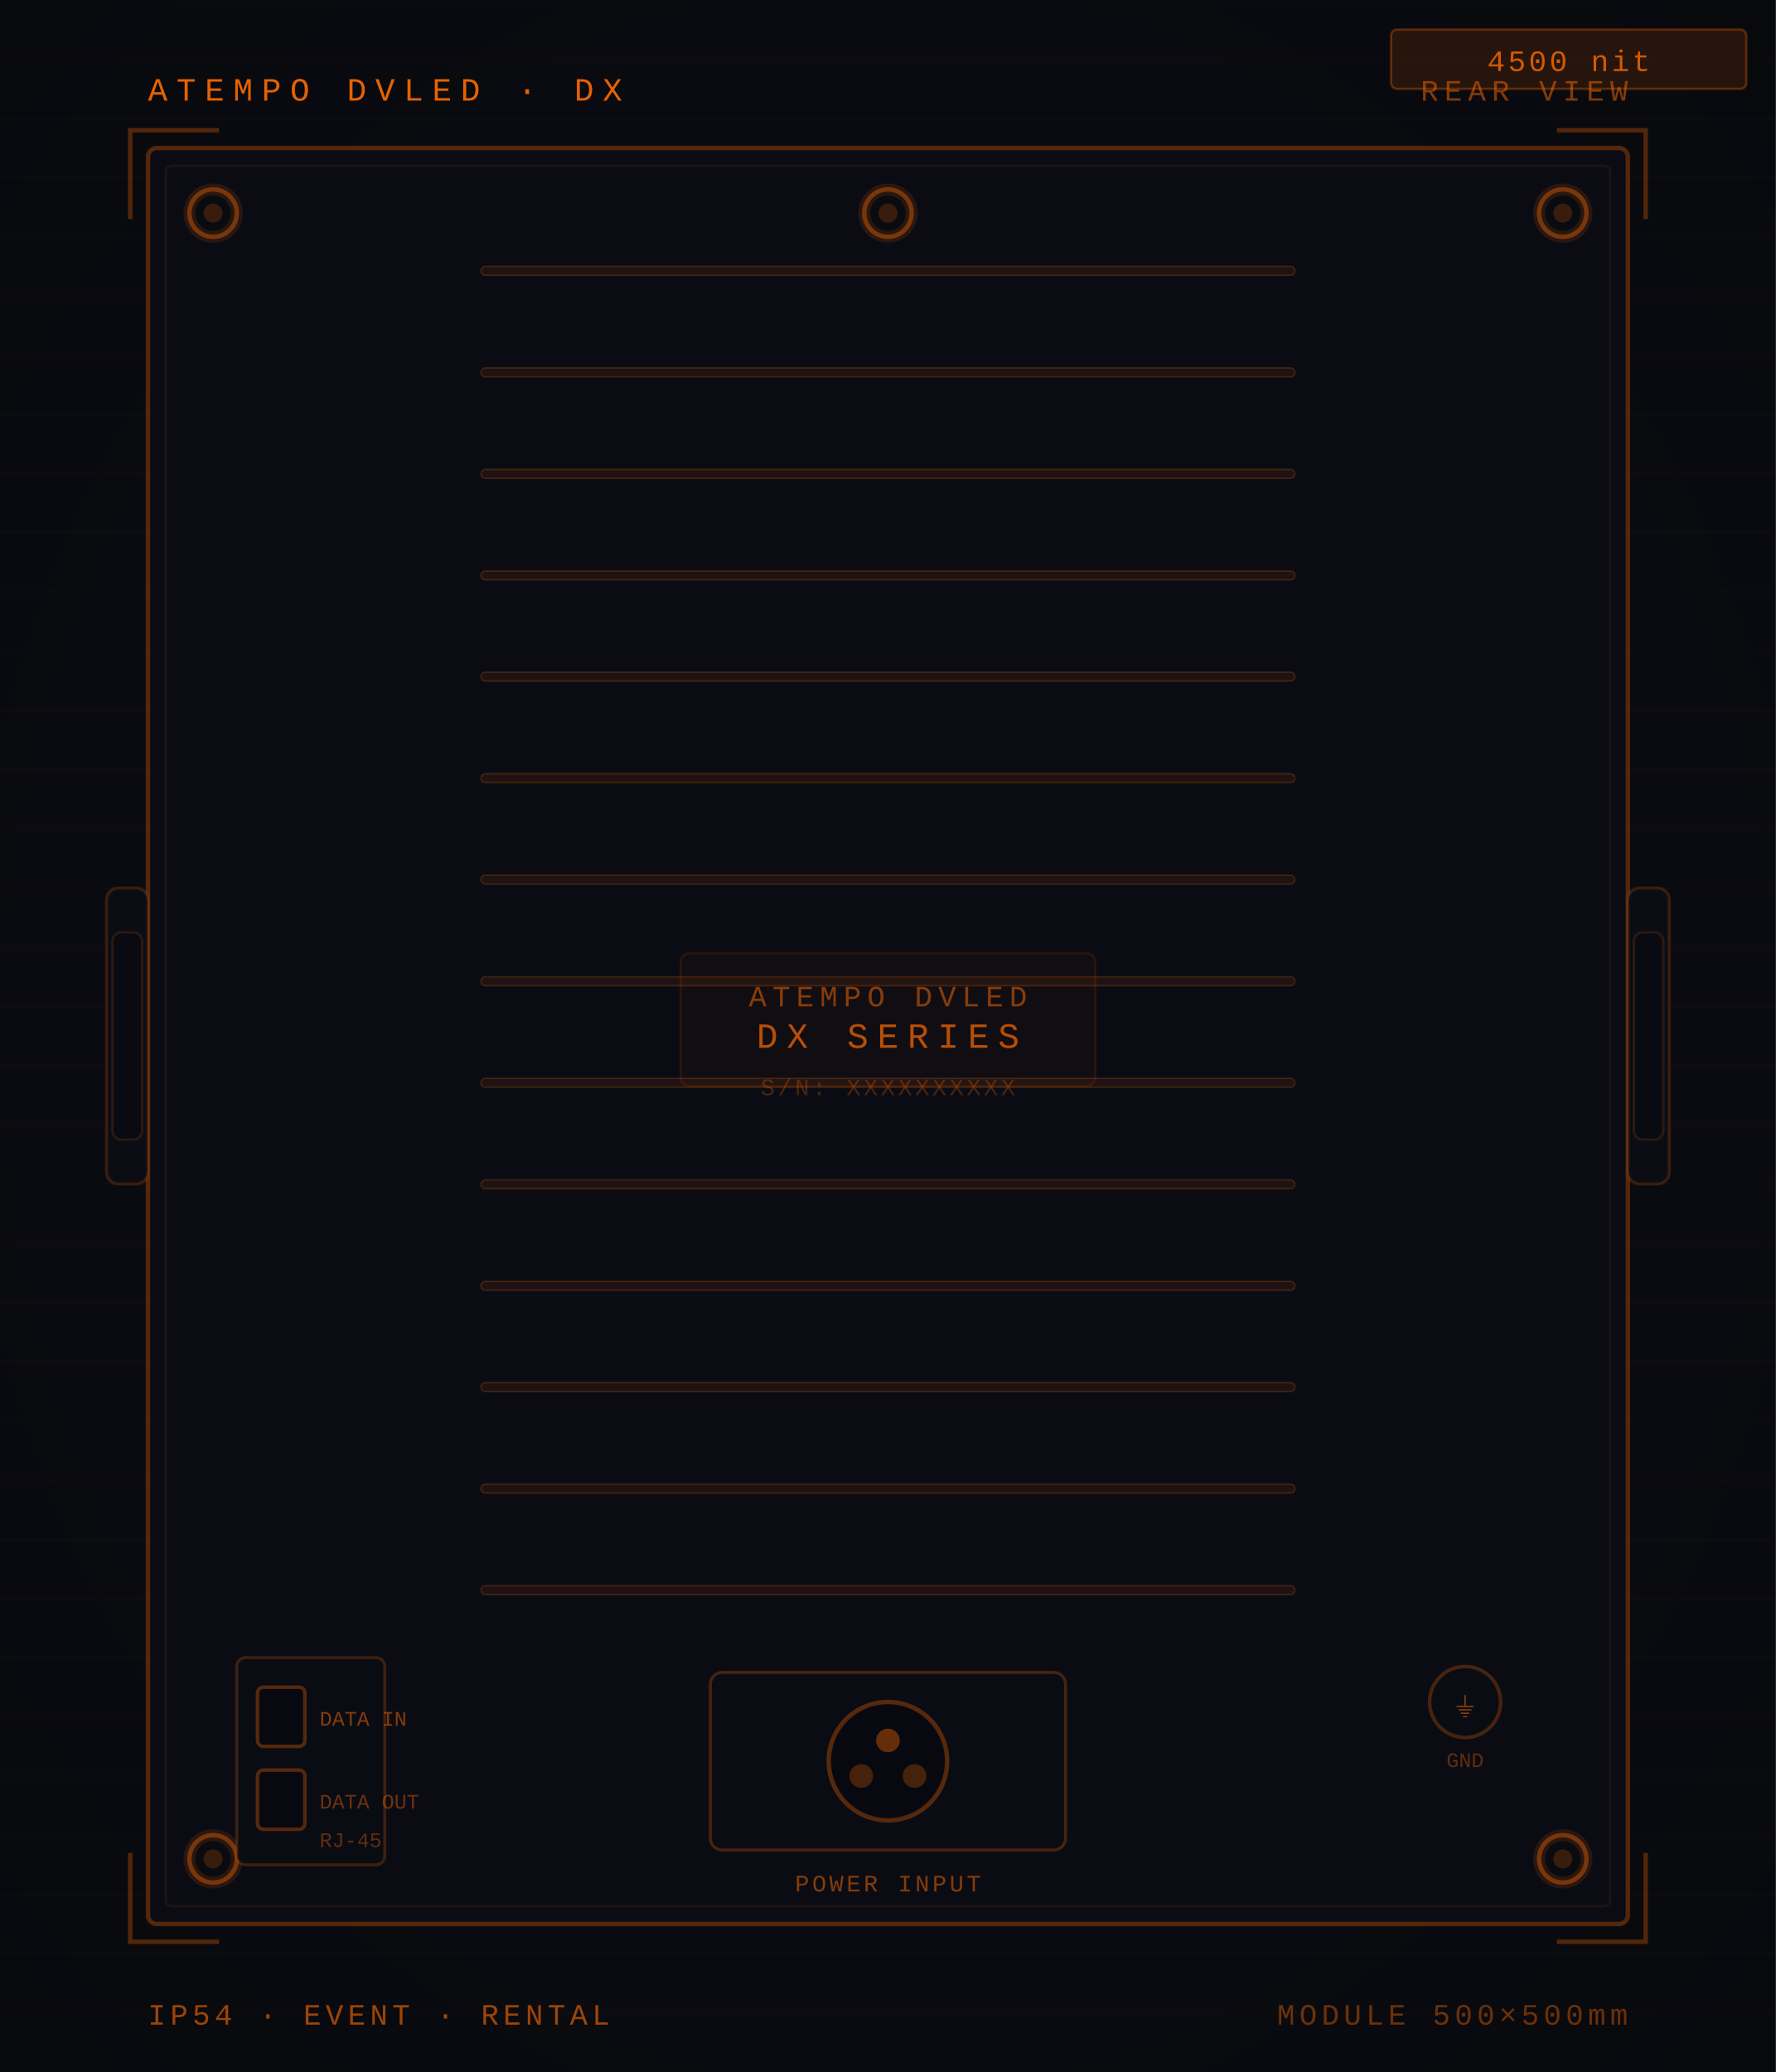
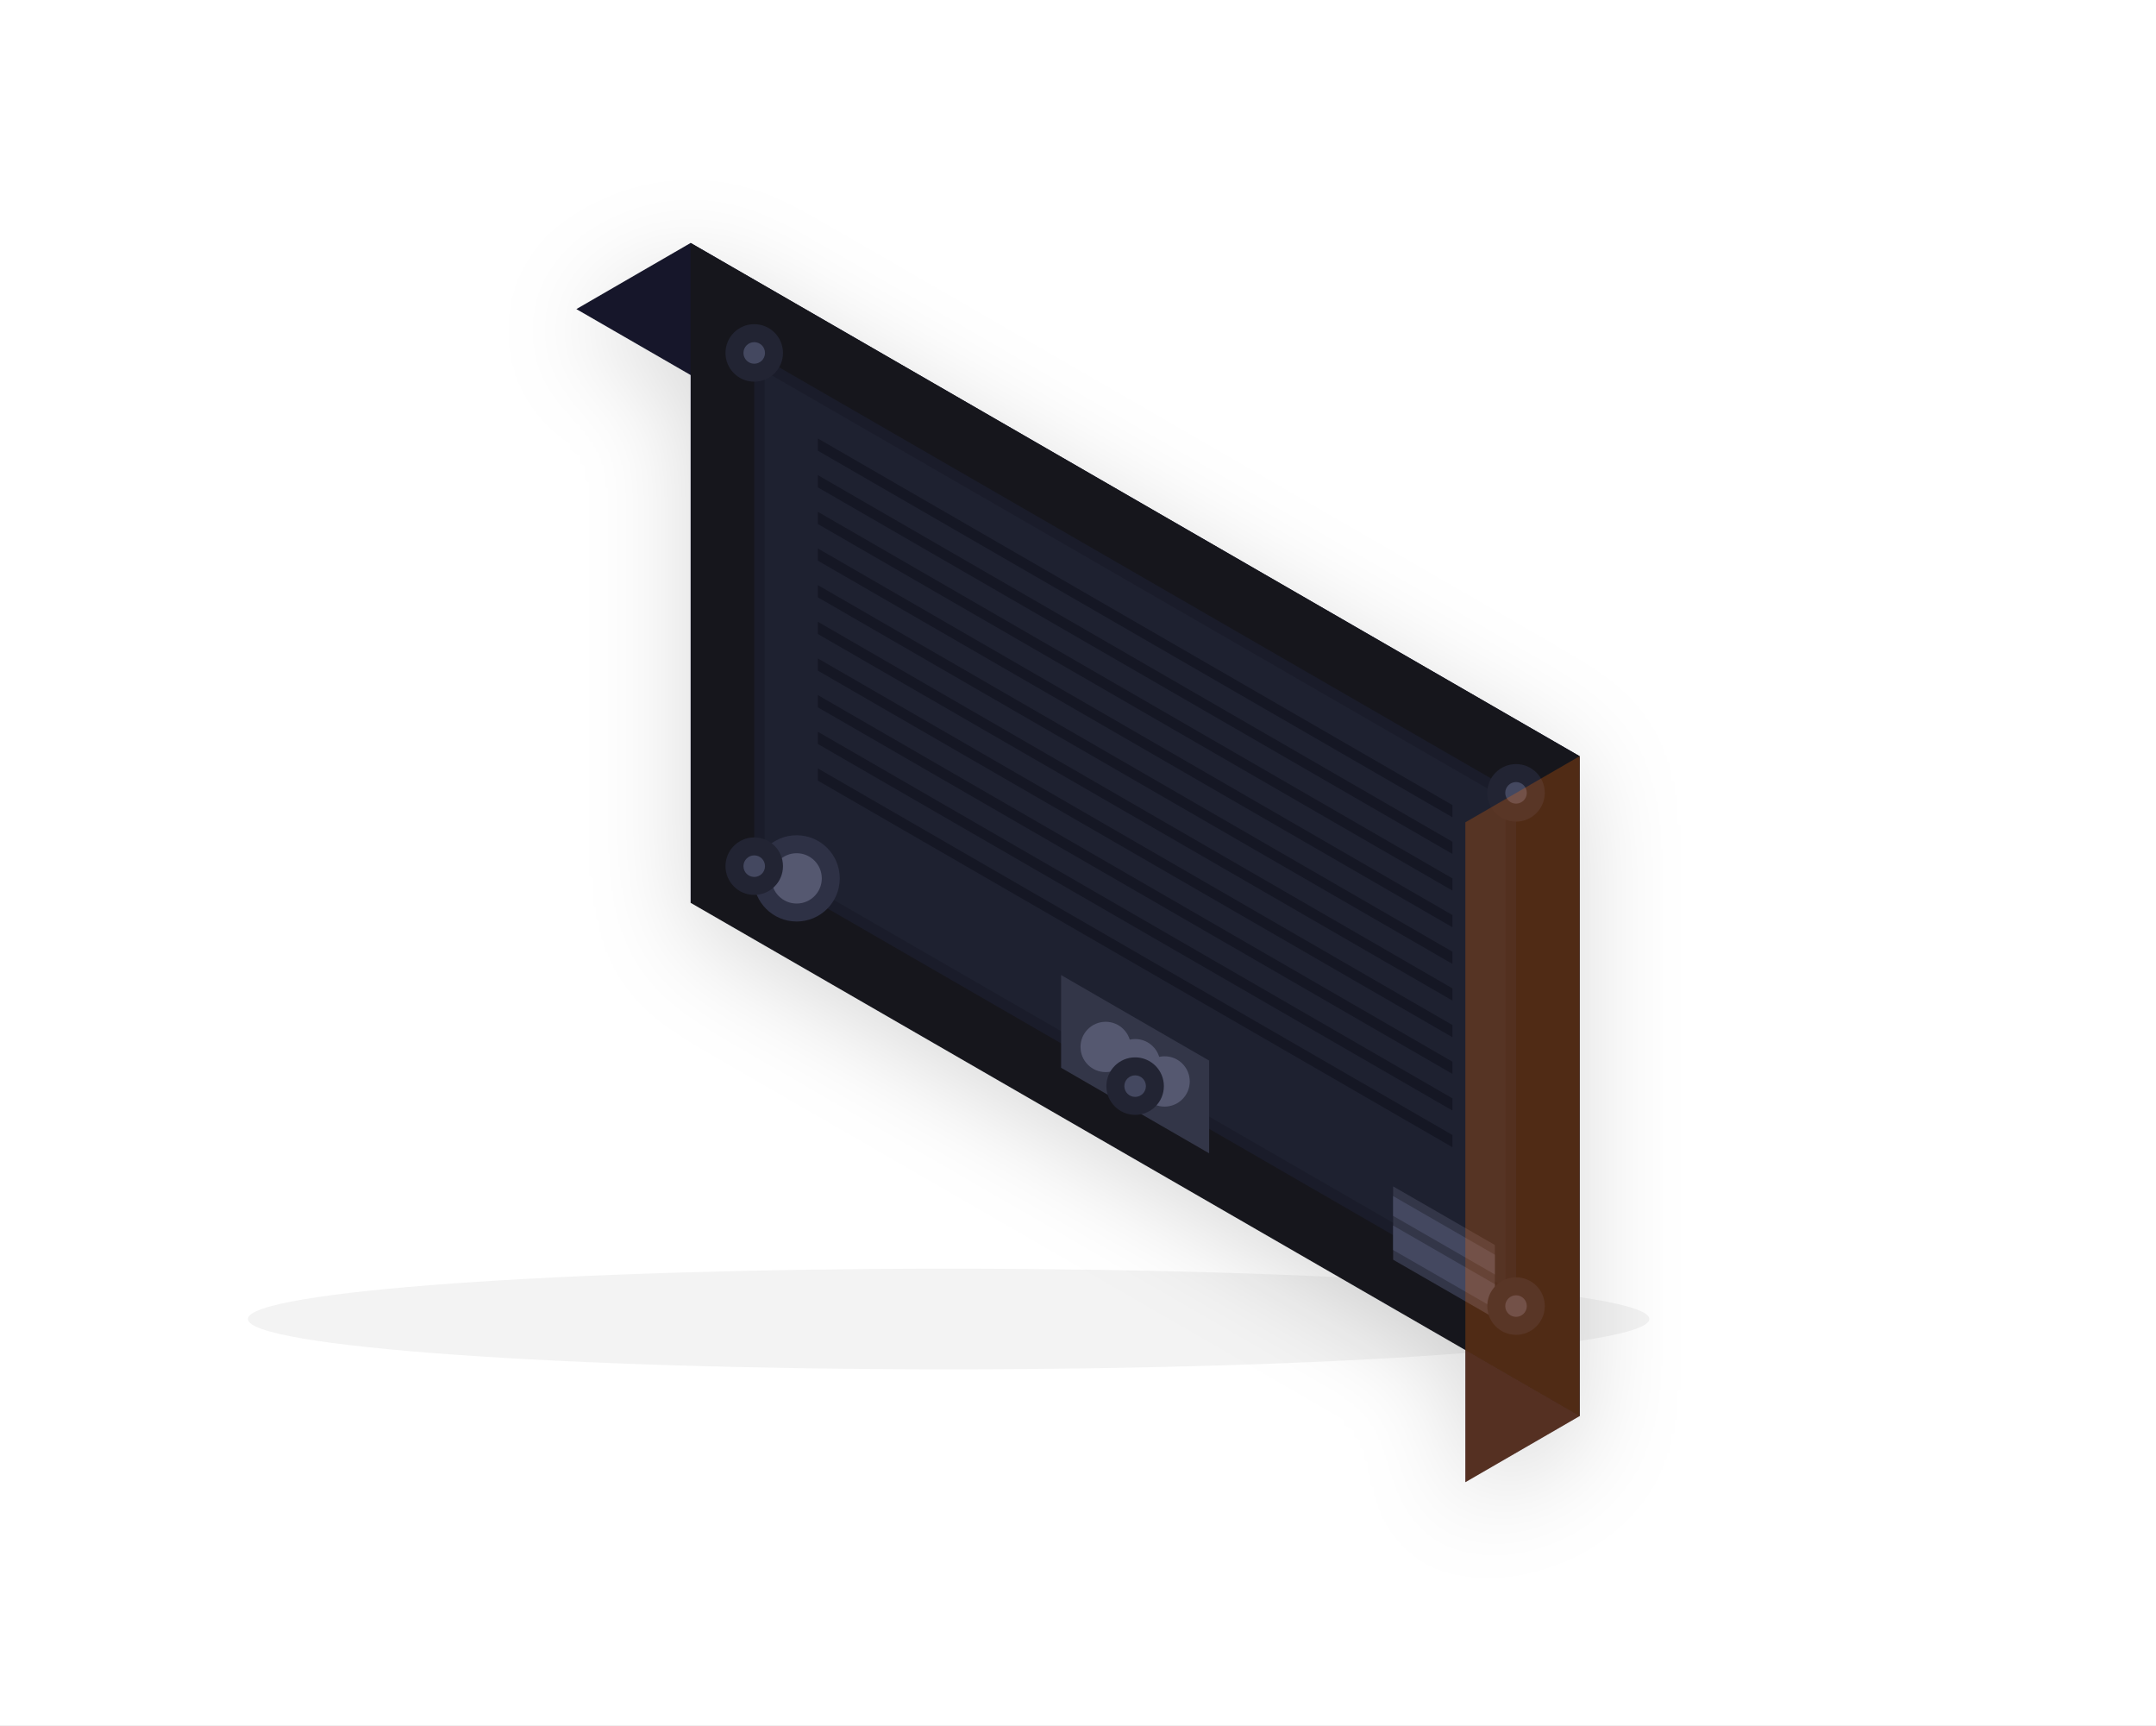
- <svg xmlns="http://www.w3.org/2000/svg" width="600" height="700" viewBox="0 0 600 700">
+ <svg xmlns="http://www.w3.org/2000/svg" width="600" height="480" viewBox="0 0 600 480">
  <defs>
-     <radialGradient id="bg" cx="50%" cy="50%" r="70%">
-       <stop offset="0%" stop-color="#0e0f16" />
-       <stop offset="100%" stop-color="#08090d" />
-     </radialGradient>
+     <filter id="sh" x="-20%" y="-20%" width="140%" height="160%">
+       <feDropShadow dx="0" dy="6" stdDeviation="14" flood-color="#000" flood-opacity="0.15" />
+     </filter>
  </defs>
-   <rect width="600" height="700" fill="url(#bg)" />
-   <line x1="0" y1="0" x2="600" y2="0" stroke="#FF6A00" stroke-opacity="0.015" stroke-width="1" />
-   <line x1="0" y1="20" x2="600" y2="20" stroke="#FF6A00" stroke-opacity="0.015" stroke-width="1" />
-   <line x1="0" y1="40" x2="600" y2="40" stroke="#FF6A00" stroke-opacity="0.015" stroke-width="1" />
-   <line x1="0" y1="60" x2="600" y2="60" stroke="#FF6A00" stroke-opacity="0.015" stroke-width="1" />
-   <line x1="0" y1="80" x2="600" y2="80" stroke="#FF6A00" stroke-opacity="0.015" stroke-width="1" />
-   <line x1="0" y1="100" x2="600" y2="100" stroke="#FF6A00" stroke-opacity="0.015" stroke-width="1" />
-   <line x1="0" y1="120" x2="600" y2="120" stroke="#FF6A00" stroke-opacity="0.015" stroke-width="1" />
-   <line x1="0" y1="140" x2="600" y2="140" stroke="#FF6A00" stroke-opacity="0.015" stroke-width="1" />
-   <line x1="0" y1="160" x2="600" y2="160" stroke="#FF6A00" stroke-opacity="0.015" stroke-width="1" />
-   <line x1="0" y1="180" x2="600" y2="180" stroke="#FF6A00" stroke-opacity="0.015" stroke-width="1" />
-   <line x1="0" y1="200" x2="600" y2="200" stroke="#FF6A00" stroke-opacity="0.015" stroke-width="1" />
-   <line x1="0" y1="220" x2="600" y2="220" stroke="#FF6A00" stroke-opacity="0.015" stroke-width="1" />
-   <line x1="0" y1="240" x2="600" y2="240" stroke="#FF6A00" stroke-opacity="0.015" stroke-width="1" />
-   <line x1="0" y1="260" x2="600" y2="260" stroke="#FF6A00" stroke-opacity="0.015" stroke-width="1" />
-   <line x1="0" y1="280" x2="600" y2="280" stroke="#FF6A00" stroke-opacity="0.015" stroke-width="1" />
-   <line x1="0" y1="300" x2="600" y2="300" stroke="#FF6A00" stroke-opacity="0.015" stroke-width="1" />
-   <line x1="0" y1="320" x2="600" y2="320" stroke="#FF6A00" stroke-opacity="0.015" stroke-width="1" />
-   <line x1="0" y1="340" x2="600" y2="340" stroke="#FF6A00" stroke-opacity="0.015" stroke-width="1" />
-   <line x1="0" y1="360" x2="600" y2="360" stroke="#FF6A00" stroke-opacity="0.015" stroke-width="1" />
-   <line x1="0" y1="380" x2="600" y2="380" stroke="#FF6A00" stroke-opacity="0.015" stroke-width="1" />
-   <line x1="0" y1="400" x2="600" y2="400" stroke="#FF6A00" stroke-opacity="0.015" stroke-width="1" />
-   <line x1="0" y1="420" x2="600" y2="420" stroke="#FF6A00" stroke-opacity="0.015" stroke-width="1" />
-   <line x1="0" y1="440" x2="600" y2="440" stroke="#FF6A00" stroke-opacity="0.015" stroke-width="1" />
-   <line x1="0" y1="460" x2="600" y2="460" stroke="#FF6A00" stroke-opacity="0.015" stroke-width="1" />
-   <line x1="0" y1="480" x2="600" y2="480" stroke="#FF6A00" stroke-opacity="0.015" stroke-width="1" />
-   <line x1="0" y1="500" x2="600" y2="500" stroke="#FF6A00" stroke-opacity="0.015" stroke-width="1" />
-   <line x1="0" y1="520" x2="600" y2="520" stroke="#FF6A00" stroke-opacity="0.015" stroke-width="1" />
-   <line x1="0" y1="540" x2="600" y2="540" stroke="#FF6A00" stroke-opacity="0.015" stroke-width="1" />
-   <line x1="0" y1="560" x2="600" y2="560" stroke="#FF6A00" stroke-opacity="0.015" stroke-width="1" />
-   <line x1="0" y1="580" x2="600" y2="580" stroke="#FF6A00" stroke-opacity="0.015" stroke-width="1" />
-   <line x1="0" y1="600" x2="600" y2="600" stroke="#FF6A00" stroke-opacity="0.015" stroke-width="1" />
-   <line x1="0" y1="620" x2="600" y2="620" stroke="#FF6A00" stroke-opacity="0.015" stroke-width="1" />
-   <line x1="0" y1="640" x2="600" y2="640" stroke="#FF6A00" stroke-opacity="0.015" stroke-width="1" />
-   <line x1="0" y1="660" x2="600" y2="660" stroke="#FF6A00" stroke-opacity="0.015" stroke-width="1" />
-   <line x1="0" y1="680" x2="600" y2="680" stroke="#FF6A00" stroke-opacity="0.015" stroke-width="1" />
-   <rect x="50" y="50" width="500" height="600" fill="#0b0c13" stroke="#FF6A00" stroke-opacity="0.3" stroke-width="1.5" rx="3" />
-   <rect x="56" y="56" width="488" height="588" fill="none" stroke="#FF6A00" stroke-opacity="0.08" stroke-width="0.8" rx="2" />
-   <rect x="162.5" y="90.0" width="275.0" height="3" rx="1.5" fill="#FF6A00" fill-opacity="0.08" stroke="#FF6A00" stroke-opacity="0.2" stroke-width="0.5" />
-   <rect x="162.5" y="124.3" width="275.0" height="3" rx="1.5" fill="#FF6A00" fill-opacity="0.08" stroke="#FF6A00" stroke-opacity="0.2" stroke-width="0.5" />
-   <rect x="162.5" y="158.6" width="275.0" height="3" rx="1.5" fill="#FF6A00" fill-opacity="0.08" stroke="#FF6A00" stroke-opacity="0.2" stroke-width="0.5" />
-   <rect x="162.5" y="192.9" width="275.0" height="3" rx="1.5" fill="#FF6A00" fill-opacity="0.08" stroke="#FF6A00" stroke-opacity="0.2" stroke-width="0.5" />
-   <rect x="162.5" y="227.1" width="275.0" height="3" rx="1.5" fill="#FF6A00" fill-opacity="0.08" stroke="#FF6A00" stroke-opacity="0.2" stroke-width="0.5" />
-   <rect x="162.5" y="261.4" width="275.0" height="3" rx="1.5" fill="#FF6A00" fill-opacity="0.08" stroke="#FF6A00" stroke-opacity="0.2" stroke-width="0.5" />
-   <rect x="162.5" y="295.7" width="275.0" height="3" rx="1.5" fill="#FF6A00" fill-opacity="0.08" stroke="#FF6A00" stroke-opacity="0.2" stroke-width="0.5" />
-   <rect x="162.5" y="330.0" width="275.0" height="3" rx="1.5" fill="#FF6A00" fill-opacity="0.08" stroke="#FF6A00" stroke-opacity="0.2" stroke-width="0.5" />
-   <rect x="162.5" y="364.3" width="275.0" height="3" rx="1.5" fill="#FF6A00" fill-opacity="0.08" stroke="#FF6A00" stroke-opacity="0.2" stroke-width="0.5" />
-   <rect x="162.5" y="398.6" width="275.0" height="3" rx="1.5" fill="#FF6A00" fill-opacity="0.08" stroke="#FF6A00" stroke-opacity="0.2" stroke-width="0.5" />
-   <rect x="162.5" y="432.9" width="275.0" height="3" rx="1.5" fill="#FF6A00" fill-opacity="0.08" stroke="#FF6A00" stroke-opacity="0.2" stroke-width="0.5" />
-   <rect x="162.5" y="467.1" width="275.0" height="3" rx="1.5" fill="#FF6A00" fill-opacity="0.08" stroke="#FF6A00" stroke-opacity="0.2" stroke-width="0.5" />
-   <rect x="162.5" y="501.4" width="275.0" height="3" rx="1.5" fill="#FF6A00" fill-opacity="0.08" stroke="#FF6A00" stroke-opacity="0.2" stroke-width="0.5" />
-   <rect x="162.5" y="535.7" width="275.0" height="3" rx="1.5" fill="#FF6A00" fill-opacity="0.08" stroke="#FF6A00" stroke-opacity="0.2" stroke-width="0.5" />
-   <circle cx="72" cy="72" r="8" fill="#0a0b10" stroke="#FF6A0060" stroke-width="1.5" />
-   <circle cx="72" cy="72" r="3.2" fill="#FF6A0030" />
-   <circle cx="72" cy="72" r="8" fill="none" stroke="#FF6A0020" stroke-width="4" />
-   <circle cx="528" cy="72" r="8" fill="#0a0b10" stroke="#FF6A0060" stroke-width="1.5" />
-   <circle cx="528" cy="72" r="3.2" fill="#FF6A0030" />
-   <circle cx="528" cy="72" r="8" fill="none" stroke="#FF6A0020" stroke-width="4" />
-   <circle cx="72" cy="628" r="8" fill="#0a0b10" stroke="#FF6A0060" stroke-width="1.5" />
-   <circle cx="72" cy="628" r="3.2" fill="#FF6A0030" />
-   <circle cx="72" cy="628" r="8" fill="none" stroke="#FF6A0020" stroke-width="4" />
-   <circle cx="528" cy="628" r="8" fill="#0a0b10" stroke="#FF6A0060" stroke-width="1.5" />
-   <circle cx="528" cy="628" r="3.2" fill="#FF6A0030" />
-   <circle cx="528" cy="628" r="8" fill="none" stroke="#FF6A0020" stroke-width="4" />
-   <circle cx="300" cy="72" r="8" fill="#0a0b10" stroke="#FF6A0060" stroke-width="1.5" />
-   <circle cx="300" cy="72" r="3.2" fill="#FF6A0030" />
-   <circle cx="300" cy="72" r="8" fill="none" stroke="#FF6A0020" stroke-width="4" />
-   <rect x="36" y="300" width="14" height="100" rx="4" fill="#0c0d14" stroke="#FF6A0030" stroke-width="1" />
-   <rect x="38" y="315" width="10" height="70" rx="3" fill="#0a0b12" stroke="#FF6A0025" stroke-width="0.8" />
-   <rect x="550" y="300" width="14" height="100" rx="4" fill="#0c0d14" stroke="#FF6A0030" stroke-width="1" />
-   <rect x="552" y="315" width="10" height="70" rx="3" fill="#0a0b12" stroke="#FF6A0025" stroke-width="0.8" />
-   <rect x="230" y="322" width="140" height="45" rx="3" fill="#FF6A0006" stroke="#FF6A0018" stroke-width="0.8" />
-   <text x="300" y="340" font-family="'Courier New',monospace" font-size="10" fill="#FF6A00" opacity="0.5" text-anchor="middle" letter-spacing="2">ATEMPO DVLED</text>
-   <text x="300" y="354" font-family="'Courier New',monospace" font-size="12" fill="#FF6A00" opacity="0.7" text-anchor="middle" letter-spacing="3">DX SERIES</text>
-   <text x="300" y="370" font-family="'Courier New',monospace" font-size="8" fill="#FF6A00" opacity="0.25" text-anchor="middle" letter-spacing="1">S/N: XXXXXXXXXX</text>
-   <rect x="80" y="560" width="50" height="70" rx="3" fill="#0a0c14" stroke="#FF6A0035" stroke-width="1" />
-   <rect x="87" y="570" width="16" height="20" rx="2" fill="#080910" stroke="#FF6A0050" stroke-width="1.2" />
-   <rect x="87" y="598" width="16" height="20" rx="2" fill="#080910" stroke="#FF6A0050" stroke-width="1.2" />
-   <text x="108" y="583" font-family="'Courier New',monospace" font-size="7" fill="#FF6A00" opacity="0.5">DATA IN</text>
-   <text x="108" y="611" font-family="'Courier New',monospace" font-size="7" fill="#FF6A00" opacity="0.4">DATA OUT</text>
-   <text x="108" y="624" font-family="'Courier New',monospace" font-size="7" fill="#FF6A00" opacity="0.35">RJ-45</text>
-   <rect x="240" y="565" width="120" height="60" rx="4" fill="#0a0c14" stroke="#FF6A0040" stroke-width="1" />
-   <circle cx="300" cy="595" r="20" fill="#080910" stroke="#FF6A0050" stroke-width="1.5" />
-   <circle cx="300" cy="588" r="4" fill="#FF6A0060" />
-   <circle cx="291" cy="600" r="4" fill="#FF6A0040" />
-   <circle cx="309" cy="600" r="4" fill="#FF6A0040" />
-   <text x="300" y="639" font-family="'Courier New',monospace" font-size="8" fill="#FF6A00" opacity="0.5" text-anchor="middle" letter-spacing="1">POWER INPUT</text>
-   <circle cx="495" cy="575" r="12" fill="#0a0c14" stroke="#FF6A0040" stroke-width="1.2" />
-   <text x="495" y="579" font-family="'Courier New',monospace" font-size="10" fill="#FF6A00" opacity="0.6" text-anchor="middle">⏚</text>
-   <text x="495" y="597" font-family="'Courier New',monospace" font-size="7" fill="#FF6A00" opacity="0.35" text-anchor="middle">GND</text>
-   <path d="M44,74 L44,44 L74,44" fill="none" stroke="#FF6A00" stroke-opacity="0.3" stroke-width="1.5" />
-   <path d="M526,44 L556,44 L556,74" fill="none" stroke="#FF6A00" stroke-opacity="0.3" stroke-width="1.5" />
-   <path d="M44,626 L44,656 L74,656" fill="none" stroke="#FF6A00" stroke-opacity="0.3" stroke-width="1.5" />
-   <path d="M526,656 L556,656 L556,626" fill="none" stroke="#FF6A00" stroke-opacity="0.3" stroke-width="1.5" />
-   <text x="50" y="34" font-family="'Courier New',monospace" font-size="11" fill="#FF6A00" opacity="0.9" letter-spacing="3">ATEMPO DVLED · DX</text>
-   <text x="550" y="34" font-family="'Courier New',monospace" font-size="10" fill="#FF6A00" opacity="0.5" letter-spacing="2" text-anchor="end">REAR VIEW</text>
-   <text x="50" y="684" font-family="'Courier New',monospace" font-size="10" fill="#FF6A00" opacity="0.6" letter-spacing="1.5">IP54 · EVENT · RENTAL</text>
-   <text x="550" y="684" font-family="'Courier New',monospace" font-size="10" fill="#FF6A00" opacity="0.4" letter-spacing="1.5" text-anchor="end">MODULE 500×500mm</text>
-   <rect x="470" y="10" width="120" height="20" rx="2" fill="#FF6A00" fill-opacity="0.12" stroke="#FF6A00" stroke-opacity="0.3" stroke-width="0.8" />
-   <text x="530" y="24" font-family="'Courier New',monospace" font-size="10" fill="#FF6A00" opacity="0.8" text-anchor="middle" letter-spacing="1">4500 nit</text>
+   <rect width="600" height="480" fill="#fff" />
+   <ellipse cx="264" cy="367" rx="195" ry="14" fill="#000" opacity="0.05" />
+   <g filter="url(#sh)">
+     <polygon points="439.6,210.4 192.2,67.6 160.4,86.0 407.8,228.8" fill="#17192a" />
+     <polygon points="439.6,394.0 439.6,210.4 407.8,228.8 407.8,412.4" fill="#1d1f2f" />
+     <polygon points="439.6,394.0 192.2,251.2 192.2,67.6 439.6,210.4" fill="#12131e" />
+   </g>
+   <polygon points="421.9,363.4 209.9,241.0 209.9,98.2 421.9,220.6" fill="#1a1c2a" stroke="none" />
+   <polygon points="419.0,358.3 212.8,239.3 212.8,103.3 419.0,222.3" fill="#1e2130" stroke="none" />
+   <polygon points="336.5,320.9 295.3,297.1 295.3,271.3 336.5,295.1" fill="#333648" stroke="none" />
+   <circle cx="324.1" cy="300.9" r="7" fill="#555870" />
+   <circle cx="315.9" cy="296.1" r="7" fill="#555870" />
+   <circle cx="307.7" cy="291.3" r="7" fill="#555870" />
+   <polygon points="416.0,366.8 387.7,350.5 387.7,330.1 416.0,346.4" fill="#333648" stroke="none" />
+   <polygon points="416.0,364.1 387.7,347.8 387.7,341.0 416.0,357.3" fill="#444860" stroke="none" />
+   <polygon points="416.0,354.6 387.7,338.3 387.7,332.8 416.0,349.1" fill="#444860" stroke="none" />
+   <circle cx="221.7" cy="244.4" r="12" fill="#2e3145" />
+   <circle cx="221.7" cy="244.4" r="7" fill="#555870" />
+   <circle cx="421.9" cy="363.4" r="8" fill="#222433" />
+   <circle cx="421.9" cy="363.4" r="3" fill="#444860" />
+   <circle cx="209.9" cy="241.0" r="8" fill="#222433" />
+   <circle cx="209.9" cy="241.0" r="3" fill="#444860" />
+   <circle cx="421.9" cy="220.6" r="8" fill="#222433" />
+   <circle cx="421.9" cy="220.6" r="3" fill="#444860" />
+   <circle cx="209.9" cy="98.2" r="8" fill="#222433" />
+   <circle cx="209.9" cy="98.2" r="3" fill="#444860" />
+   <circle cx="315.9" cy="302.2" r="8" fill="#222433" />
+   <circle cx="315.9" cy="302.2" r="3" fill="#444860" />
+   <polygon points="404.2,319.2 227.6,217.2 227.6,213.8 404.2,315.8" fill="#151724" stroke="none" />
+   <polygon points="404.2,309.0 227.6,207.0 227.6,203.6 404.2,305.6" fill="#151724" stroke="none" />
+   <polygon points="404.2,298.8 227.6,196.8 227.6,193.4 404.2,295.4" fill="#151724" stroke="none" />
+   <polygon points="404.2,288.6 227.6,186.6 227.6,183.2 404.2,285.2" fill="#151724" stroke="none" />
+   <polygon points="404.2,278.4 227.6,176.4 227.6,173.0 404.2,275.0" fill="#151724" stroke="none" />
+   <polygon points="404.2,268.2 227.6,166.2 227.6,162.8 404.2,264.8" fill="#151724" stroke="none" />
+   <polygon points="404.2,258.0 227.6,156.0 227.6,152.6 404.2,254.6" fill="#151724" stroke="none" />
+   <polygon points="404.2,247.8 227.6,145.8 227.6,142.4 404.2,244.4" fill="#151724" stroke="none" />
+   <polygon points="404.2,237.6 227.6,135.6 227.6,132.2 404.2,234.2" fill="#151724" stroke="none" />
+   <polygon points="404.2,227.4 227.6,125.4 227.6,122.0 404.2,224.0" fill="#151724" stroke="none" />
+   <polygon points="439.6,394.0 439.6,210.4 407.8,228.8 407.8,412.4" fill="#FF6A00" opacity="0.25" />
</svg>
